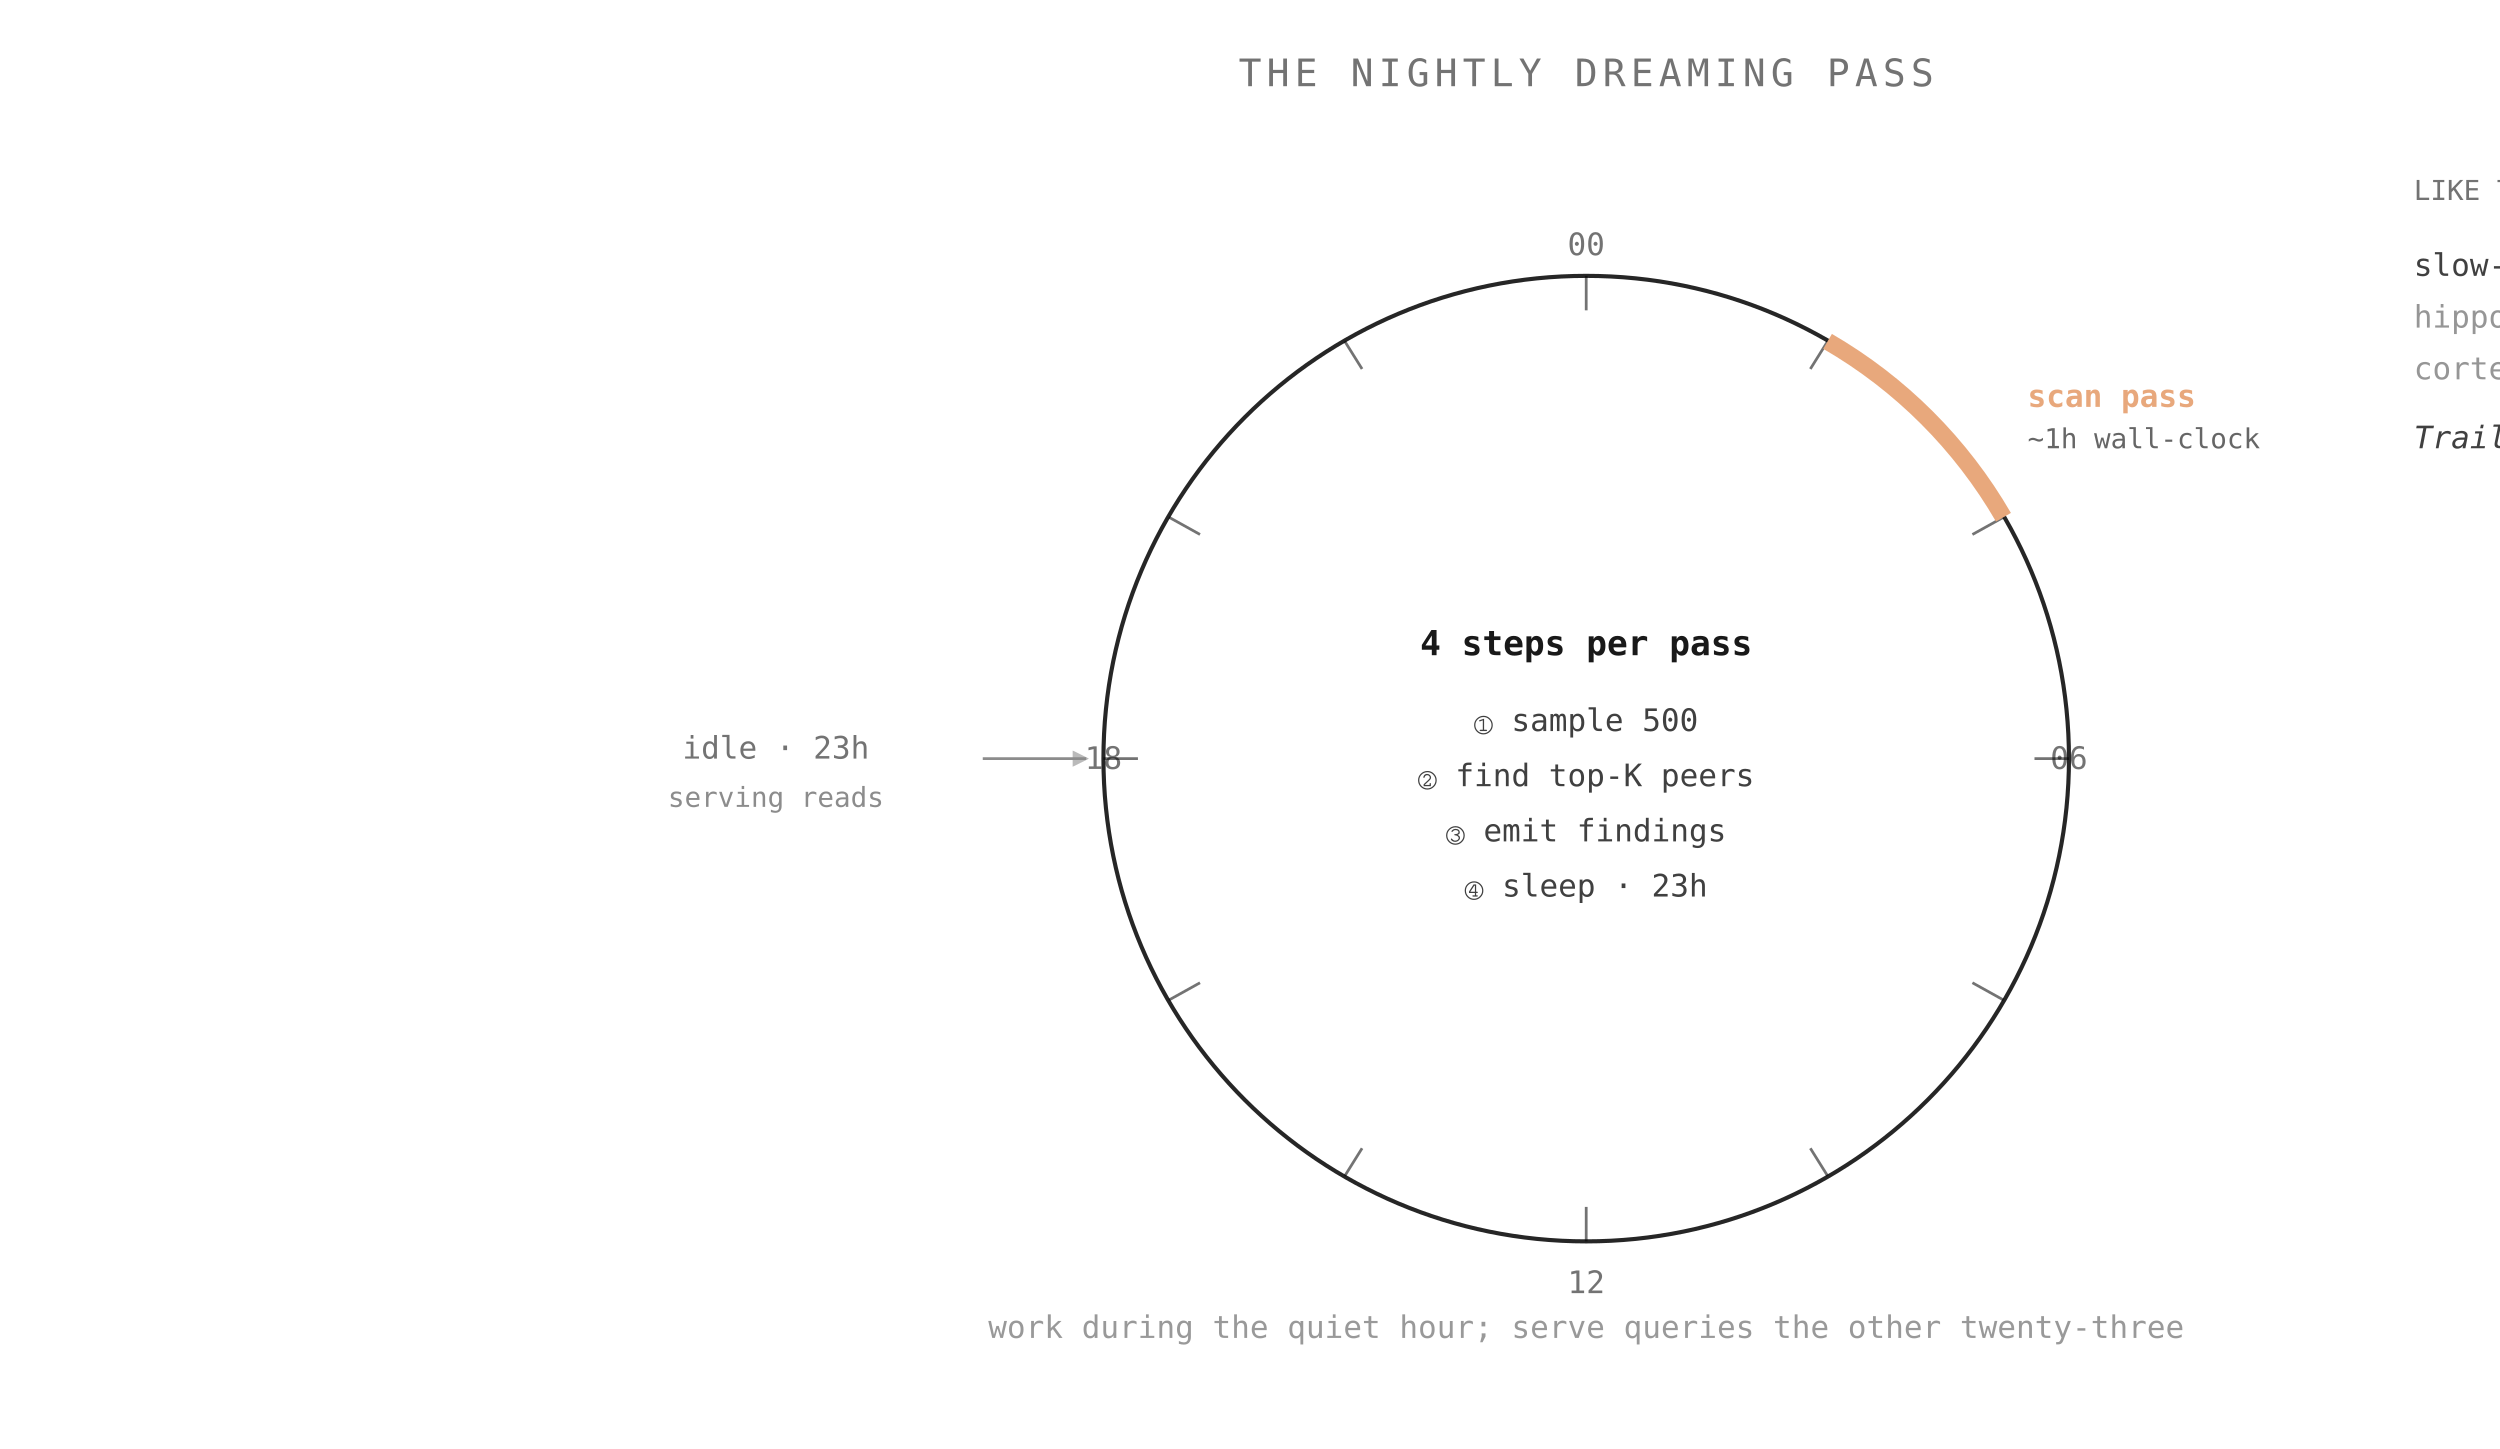
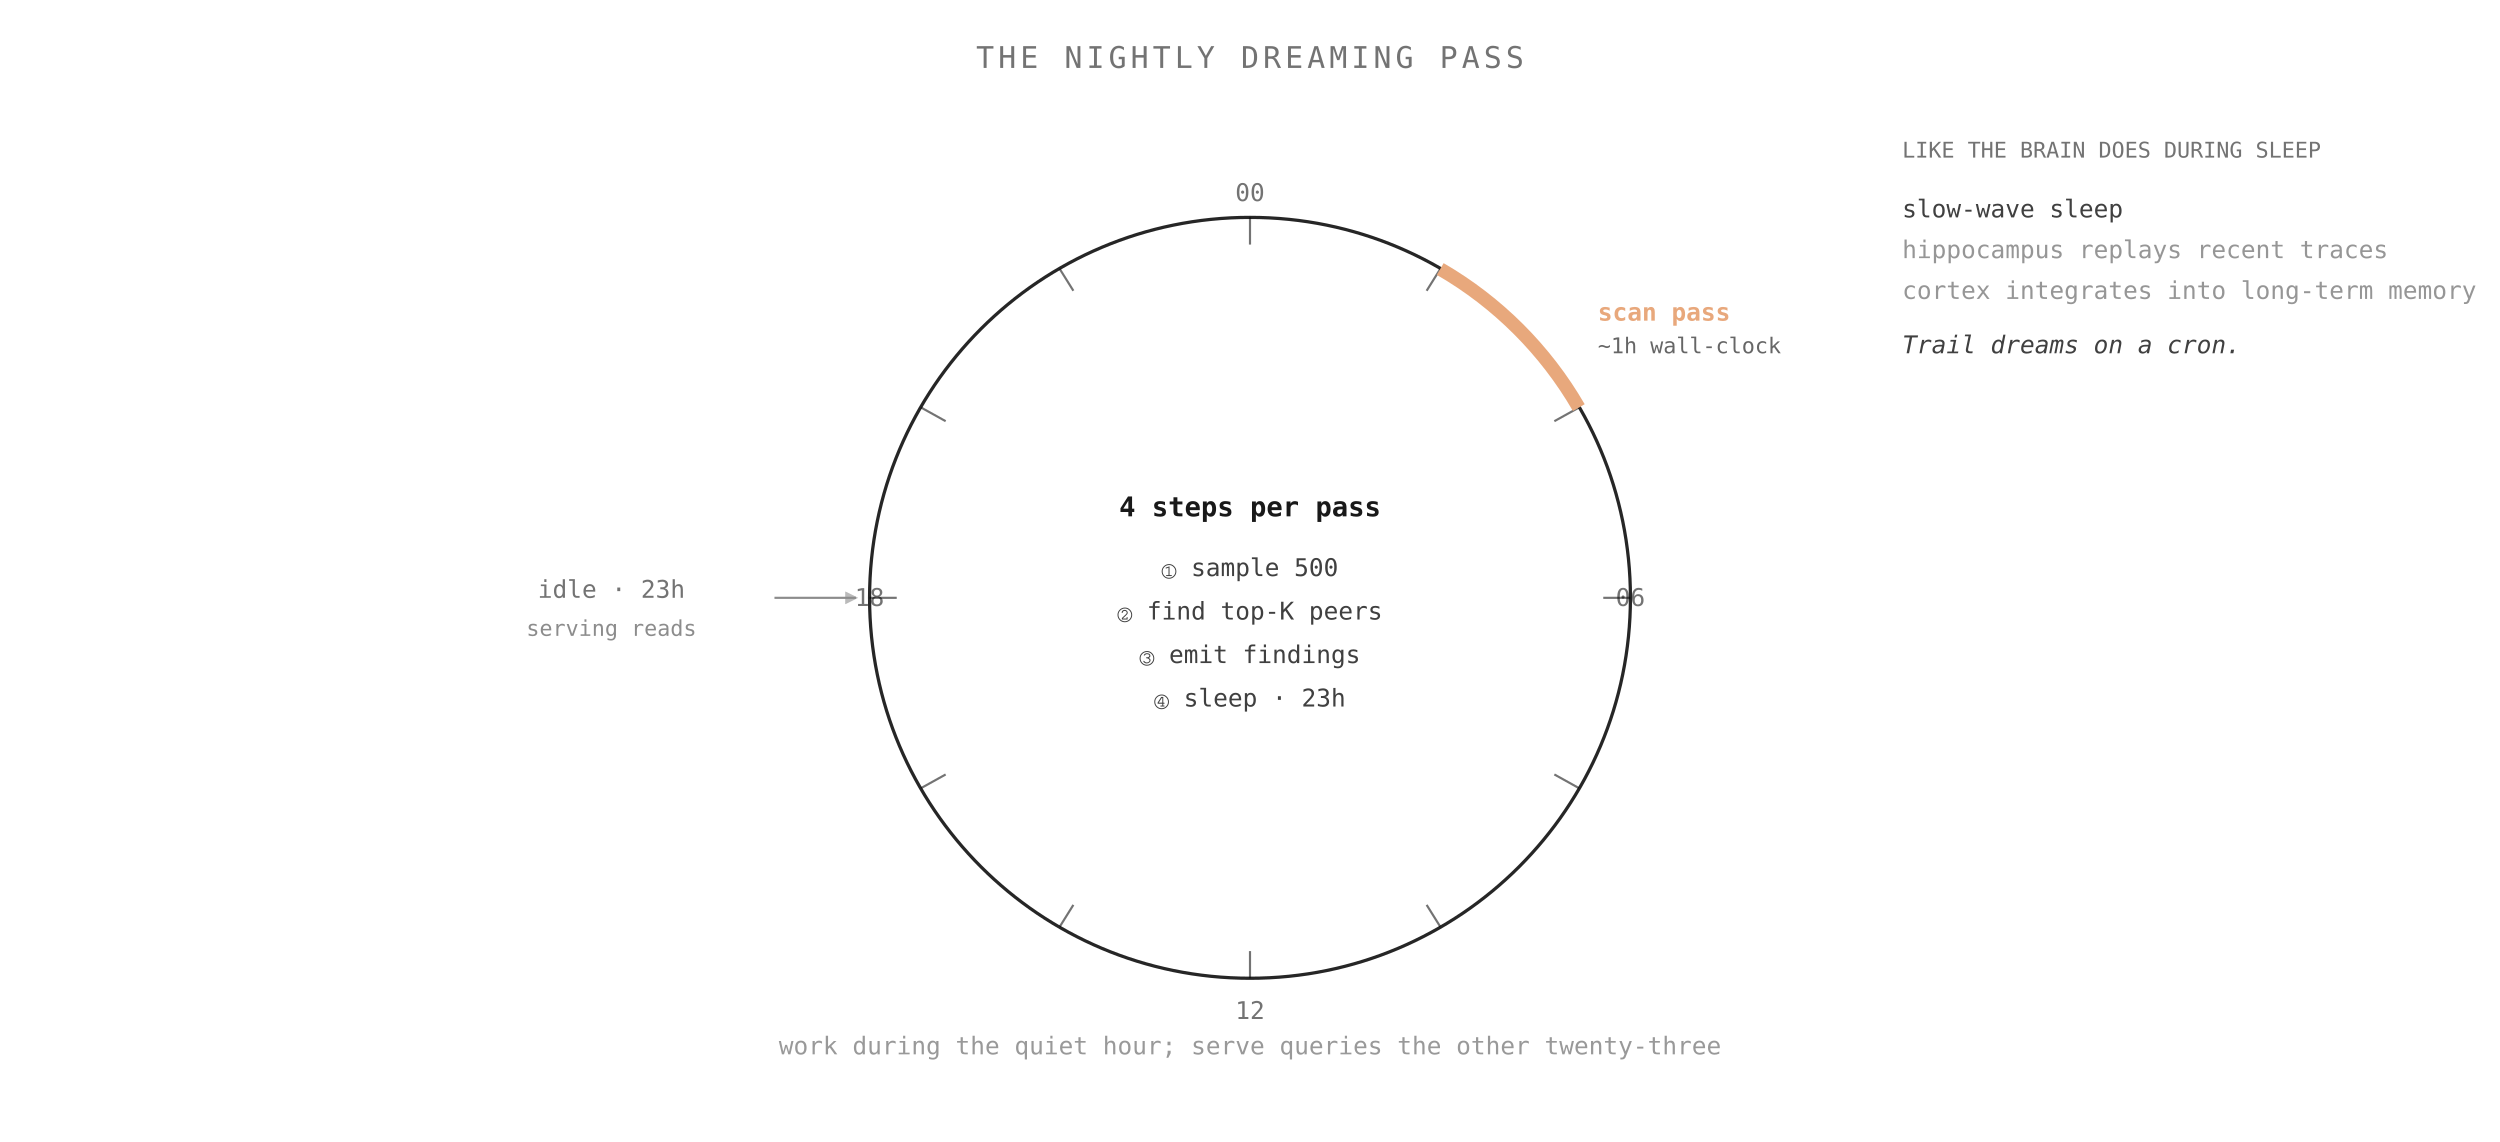
- <svg xmlns="http://www.w3.org/2000/svg" viewBox="0 20 725 420" role="img" aria-label="The nightly dreaming cycle: sample, scan top-K peers, emit findings, wait — run once every 24 hours like a slow-wave consolidation pass.">
+ <svg xmlns="http://www.w3.org/2000/svg" viewBox="0 20 920 420" role="img" aria-label="The nightly dreaming cycle: sample, scan top-K peers, emit findings, wait — run once every 24 hours like a slow-wave consolidation pass.">
  <text x="460" y="45" font-family="monospace" font-size="11" fill="currentColor" text-anchor="middle" opacity="0.55" letter-spacing="1.5">THE NIGHTLY DREAMING PASS</text>
  <circle cx="460" cy="240" r="140" fill="none" stroke="currentColor" stroke-width="1.2" opacity="0.85" />
  <g stroke="currentColor" stroke-width="0.8" opacity="0.55">
    <line x1="460" y1="100" x2="460" y2="110" />
    <line x1="530" y1="119" x2="525" y2="127" />
    <line x1="581" y1="170" x2="572" y2="175" />
    <line x1="600" y1="240" x2="590" y2="240" />
    <line x1="581" y1="310" x2="572" y2="305" />
    <line x1="530" y1="361" x2="525" y2="353" />
    <line x1="460" y1="380" x2="460" y2="370" />
    <line x1="390" y1="361" x2="395" y2="353" />
    <line x1="339" y1="310" x2="348" y2="305" />
    <line x1="320" y1="240" x2="330" y2="240" />
    <line x1="339" y1="170" x2="348" y2="175" />
    <line x1="390" y1="119" x2="395" y2="127" />
  </g>
  <g font-family="monospace" font-size="9" fill="currentColor" opacity="0.55" text-anchor="middle">
    <text x="460" y="94">00</text>
    <text x="600" y="243">06</text>
    <text x="460" y="395">12</text>
    <text x="320" y="243">18</text>
  </g>
  <path d="M 530 119 A 140 140 0 0 1 581 170" fill="none" stroke="#e8a87c" stroke-width="5" />
  <text x="588" y="138" font-family="monospace" font-size="9" fill="#e8a87c" font-weight="bold">scan pass</text>
  <text x="588" y="150" font-family="monospace" font-size="8" fill="currentColor" opacity="0.6">~1h wall-clock</text>
  <g font-family="monospace" font-size="10" fill="currentColor" text-anchor="middle">
    <text x="460" y="210" font-weight="bold" opacity="0.9">4 steps per pass</text>
  </g>
  <g font-family="monospace" font-size="9" fill="currentColor" text-anchor="middle" opacity="0.75">
    <text x="460" y="232">① sample 500</text>
    <text x="460" y="248">② find top-K peers</text>
    <text x="460" y="264">③ emit findings</text>
    <text x="460" y="280">④ sleep · 23h</text>
  </g>
  <text x="225" y="240" font-family="monospace" font-size="9" fill="currentColor" text-anchor="middle" opacity="0.55">idle · 23h</text>
  <text x="225" y="254" font-family="monospace" font-size="8" fill="currentColor" text-anchor="middle" opacity="0.45">serving reads</text>
  <path d="M 285 240 L 315 240" stroke="currentColor" stroke-width="0.8" opacity="0.45" marker-end="url(#arrowhead)" />
  <defs>
    <marker id="arrowhead" markerWidth="6" markerHeight="6" refX="5" refY="3" orient="auto">
      <polygon points="0 0, 6 3, 0 6" fill="currentColor" opacity="0.6" />
    </marker>
  </defs>
  <g font-family="monospace" font-size="8" fill="currentColor" opacity="0.55">
    <text x="700" y="78">LIKE THE BRAIN DOES DURING SLEEP</text>
  </g>
  <g font-family="monospace" font-size="9" fill="currentColor" opacity="0.75">
    <text x="700" y="100">slow-wave sleep</text>
    <text x="700" y="115" opacity="0.55">hippocampus replays recent traces</text>
    <text x="700" y="130" opacity="0.55">cortex integrates into long-term memory</text>
    <text x="700" y="150" font-style="italic">Trail dreams on a cron.</text>
  </g>
  <text x="460" y="408" font-family="monospace" font-size="9" fill="currentColor" text-anchor="middle" opacity="0.4">work during the quiet hour; serve queries the other twenty-three</text>
</svg>
